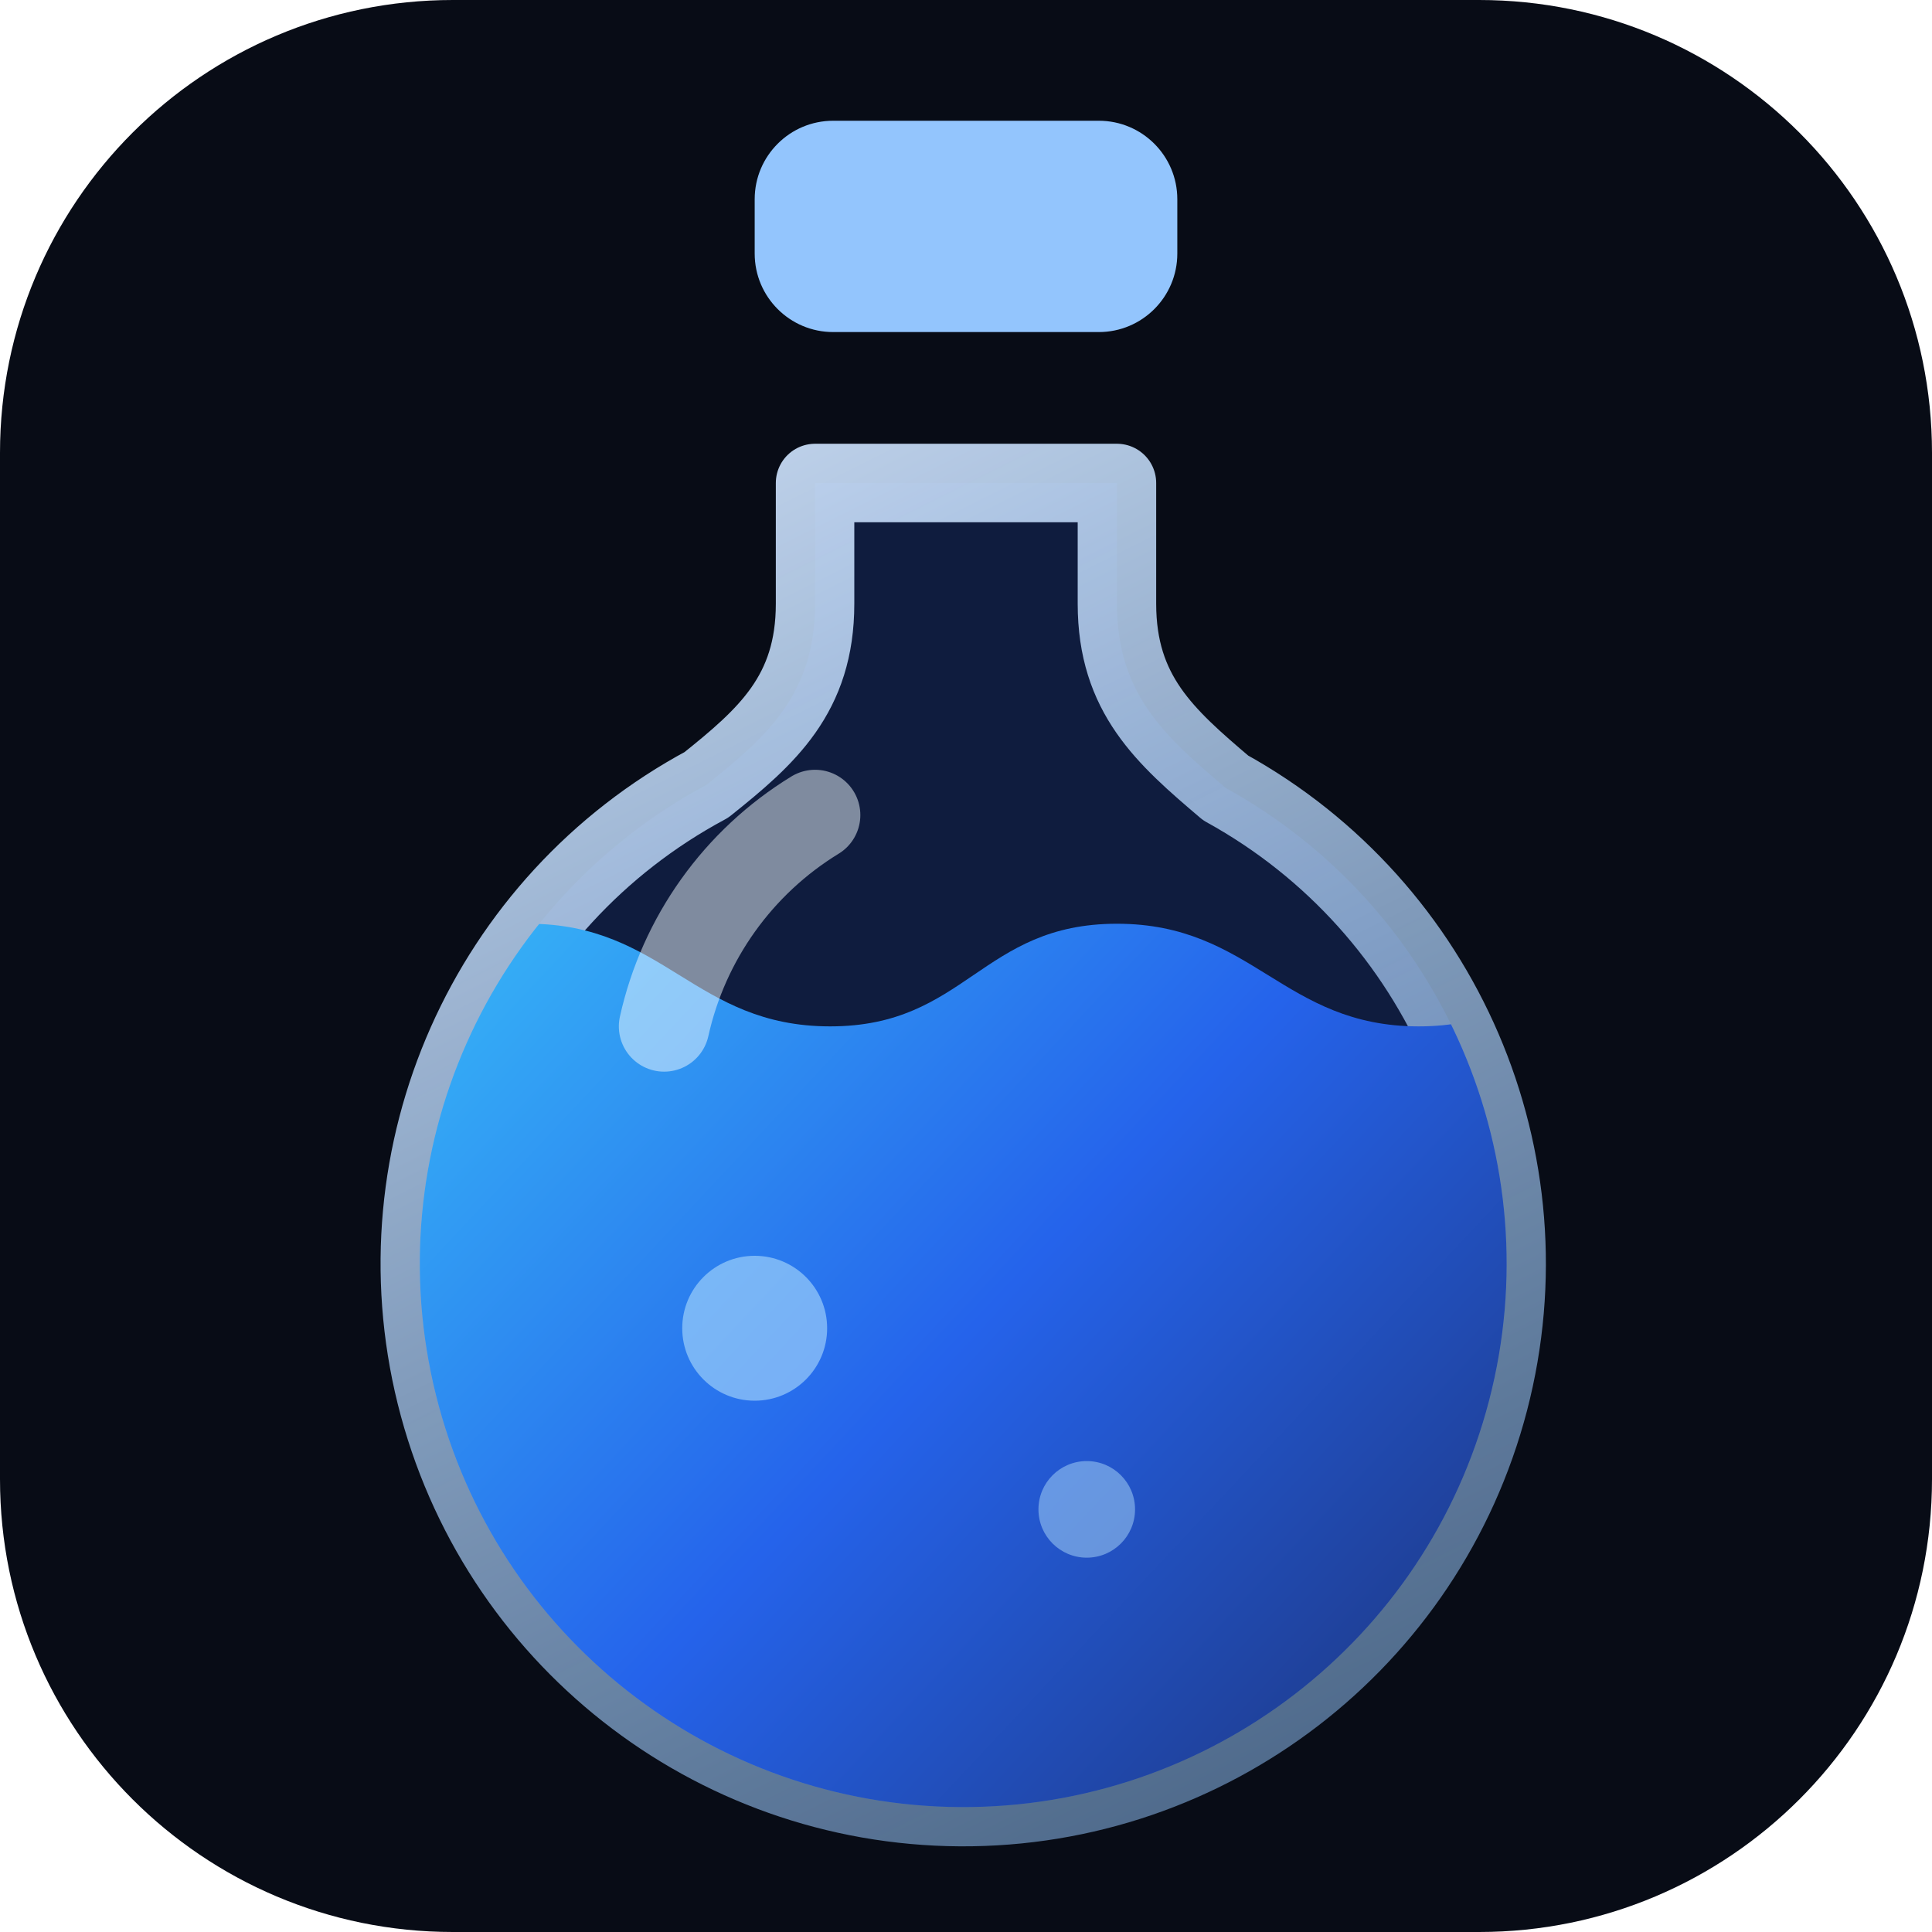
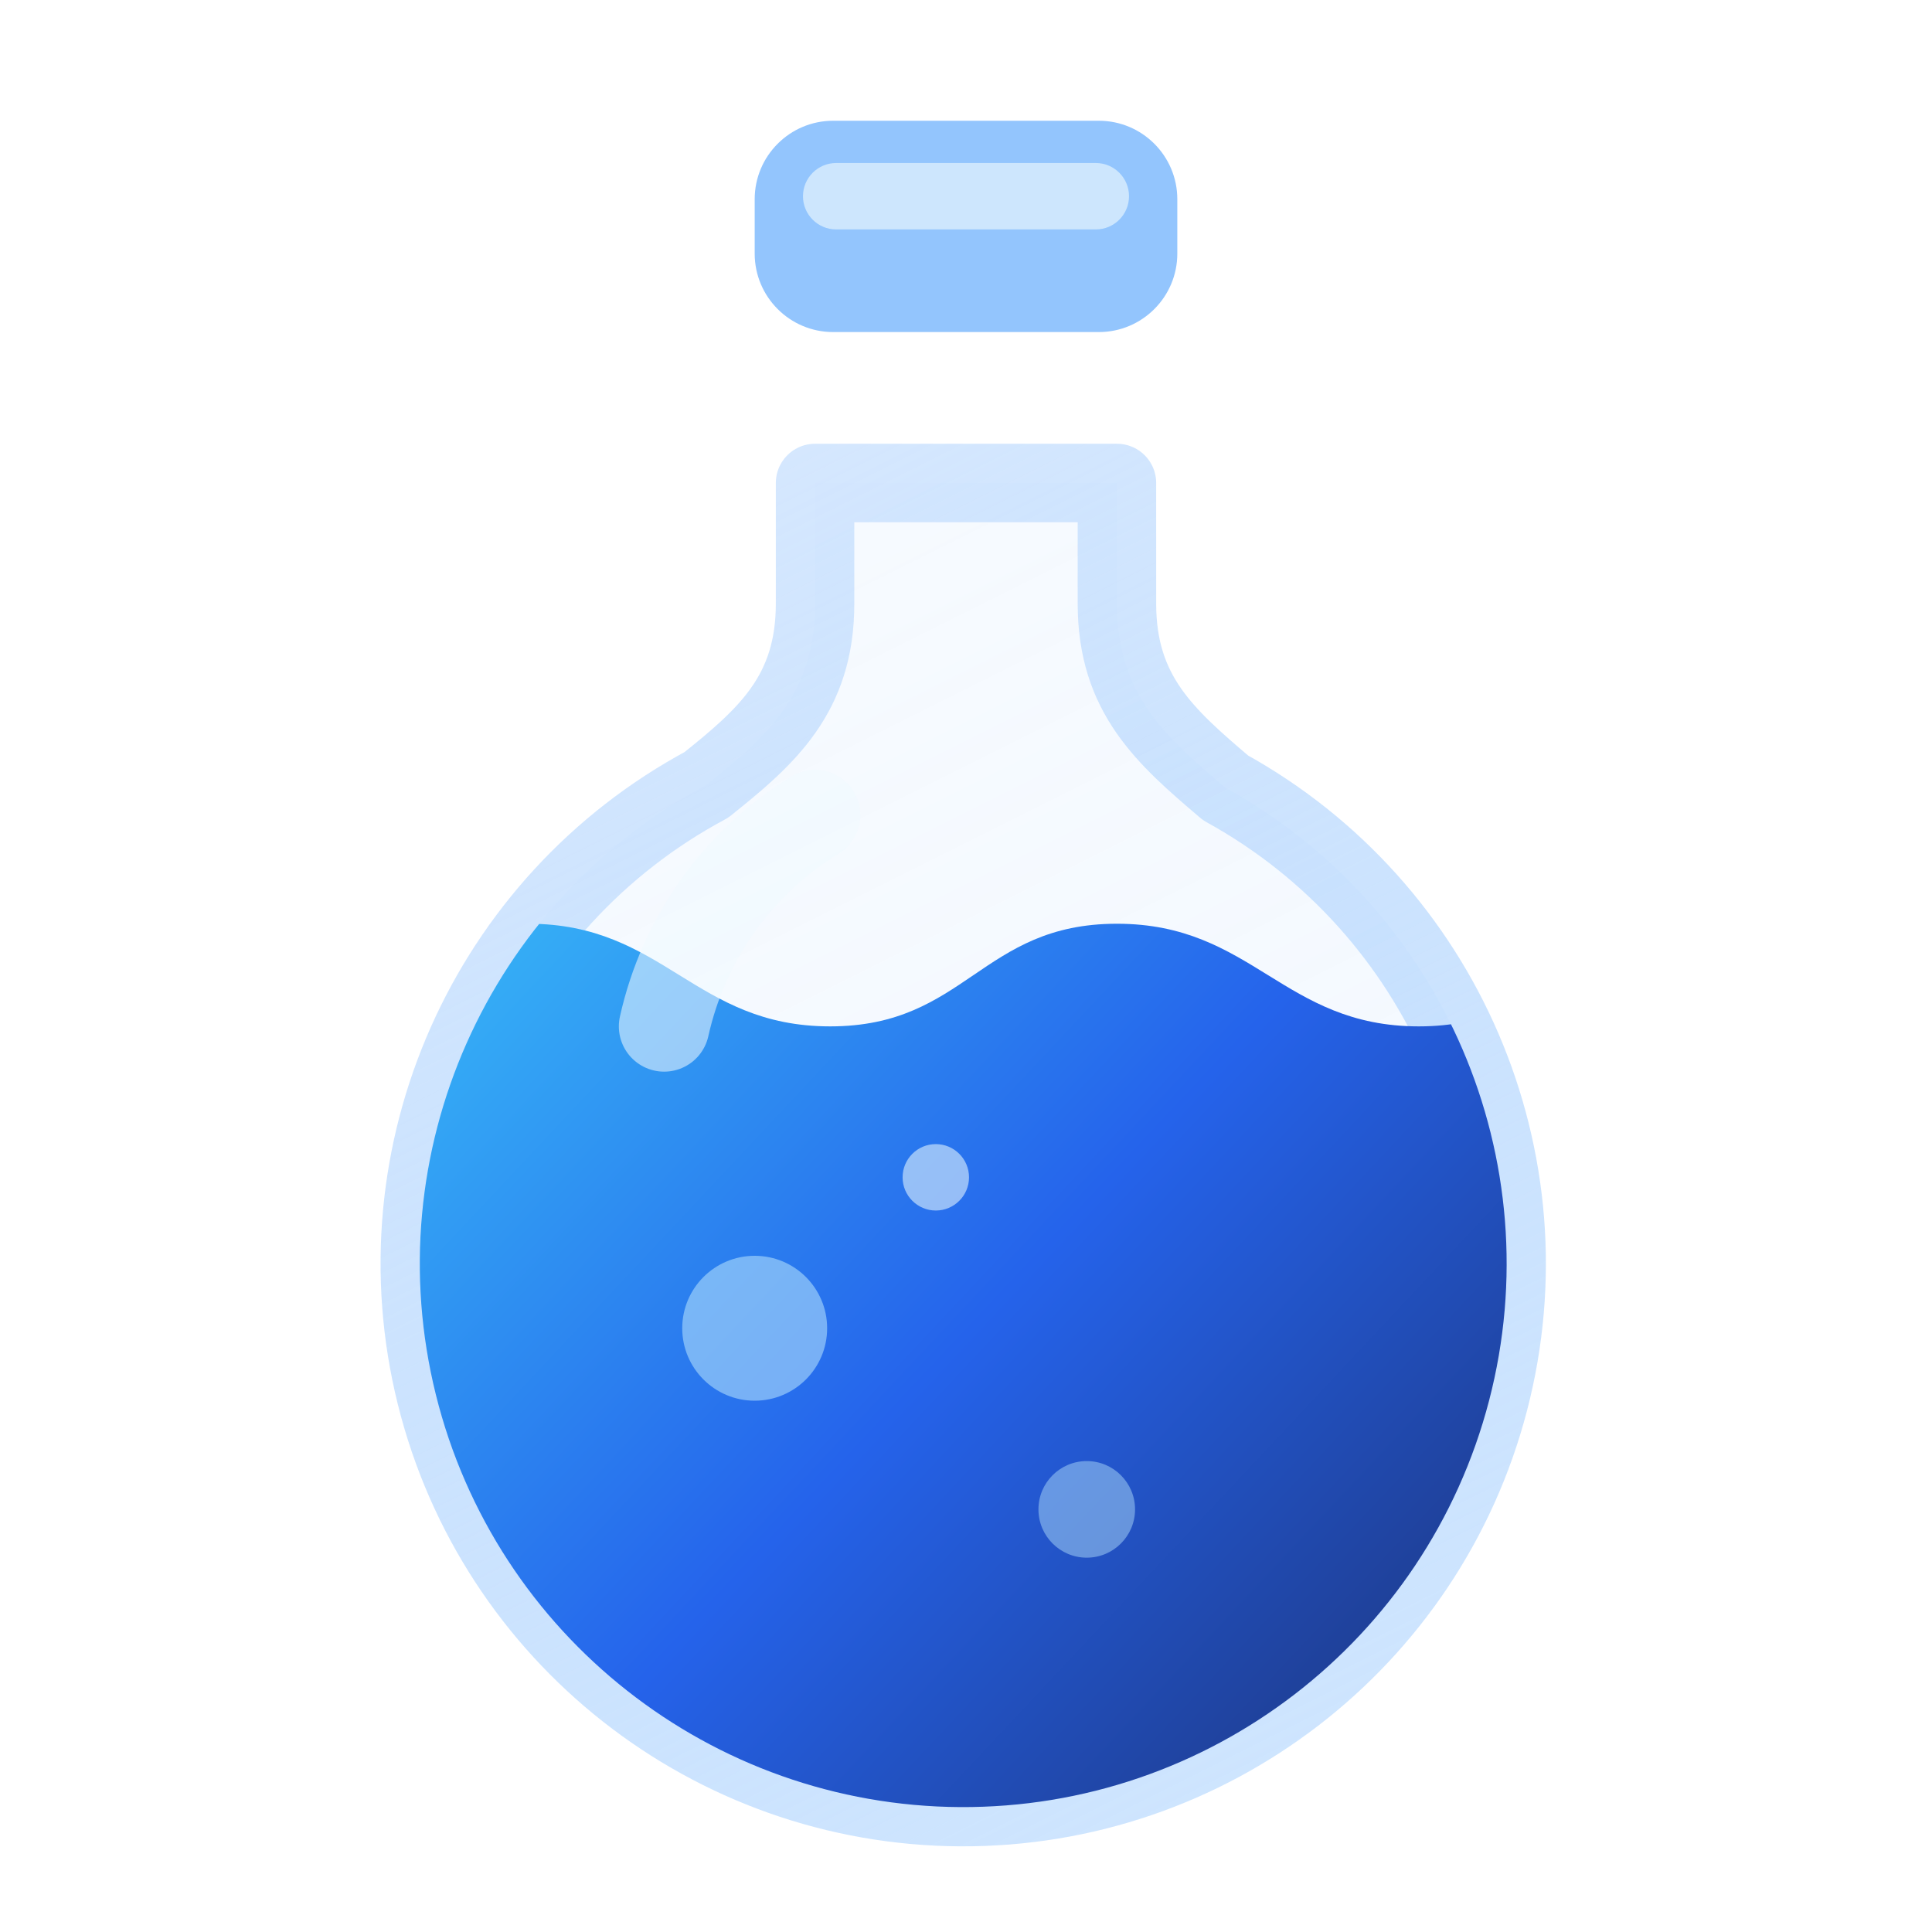
<svg xmlns="http://www.w3.org/2000/svg" viewBox="0 0 64 64" fill="none">
  <defs>
    <linearGradient id="liq" x1="16" y1="26" x2="48" y2="56" gradientUnits="userSpaceOnUse">
      <stop stop-color="#38bdf8" />
      <stop offset=".55" stop-color="#2563eb" />
      <stop offset="1" stop-color="#1e3a8a" />
    </linearGradient>
    <linearGradient id="gls" x1="20" y1="6" x2="46" y2="58" gradientUnits="userSpaceOnUse">
-       <stop stop-color="#dbeafe" />
-       <stop offset="1" stop-color="#93c5fd" stop-opacity=".5" />
+       <stop stop-color="#dbeafe" stop-opacity=".95" />
+       <stop offset="1" stop-color="#93c5fd" stop-opacity=".45" />
    </linearGradient>
    <clipPath id="in">
      <path d="M27 20v-4h10v4c0 3 1.6 4.4 3.6 6.1A18 18 0 1 1 23.4 26C25.4 24.4 27 23 27 20Z" />
    </clipPath>
  </defs>
-   <rect width="64" height="64" rx="15" fill="#080c16" />
  <rect x="25" y="4" width="14" height="7" rx="2.6" fill="#93c5fd" />
-   <path d="M27 20v-4h10v4c0 3 1.6 4.4 3.6 6.1A18 18 0 1 1 23.4 26C25.4 24.4 27 23 27 20Z" fill="#1e3a8a" fill-opacity=".35" stroke="url(#gls)" stroke-width="2.6" stroke-linejoin="round" />
+   <rect x="26.6" y="5.4" width="10.8" height="2.2" rx="1.1" fill="#e0f2fe" opacity=".75" />
+   <path d="M27 20v-4h10v4c0 3 1.6 4.4 3.6 6.1A18 18 0 1 1 23.4 26C25.4 24.4 27 23 27 20Z" fill="url(#gls)" fill-opacity=".2" stroke="url(#gls)" stroke-width="2.6" stroke-linejoin="round" />
  <g clip-path="url(#in)">
    <path d="M8 34c4.5 0 5-3.4 9.5-3.4S23 34 27.5 34s5-3.4 9.5-3.4S42.5 34 47 34s5-3.4 9-3.4V60H8V34Z" fill="url(#liq)" />
    <circle cx="25" cy="44" r="2.4" fill="#bae6fd" opacity=".55" />
    <circle cx="36" cy="50" r="1.6" fill="#bae6fd" opacity=".45" />
+     <circle cx="31" cy="39" r="1.1" fill="#e0f2fe" opacity=".6" />
  </g>
-   <path d="M22 34a11 11 0 0 1 5-7" stroke="#f0f9ff" stroke-width="3" stroke-linecap="round" opacity=".5" />
+   <path d="M22 34a11 11 0 0 1 5-7" stroke="#f0f9ff" stroke-width="3" stroke-linecap="round" opacity=".55" />
</svg>
